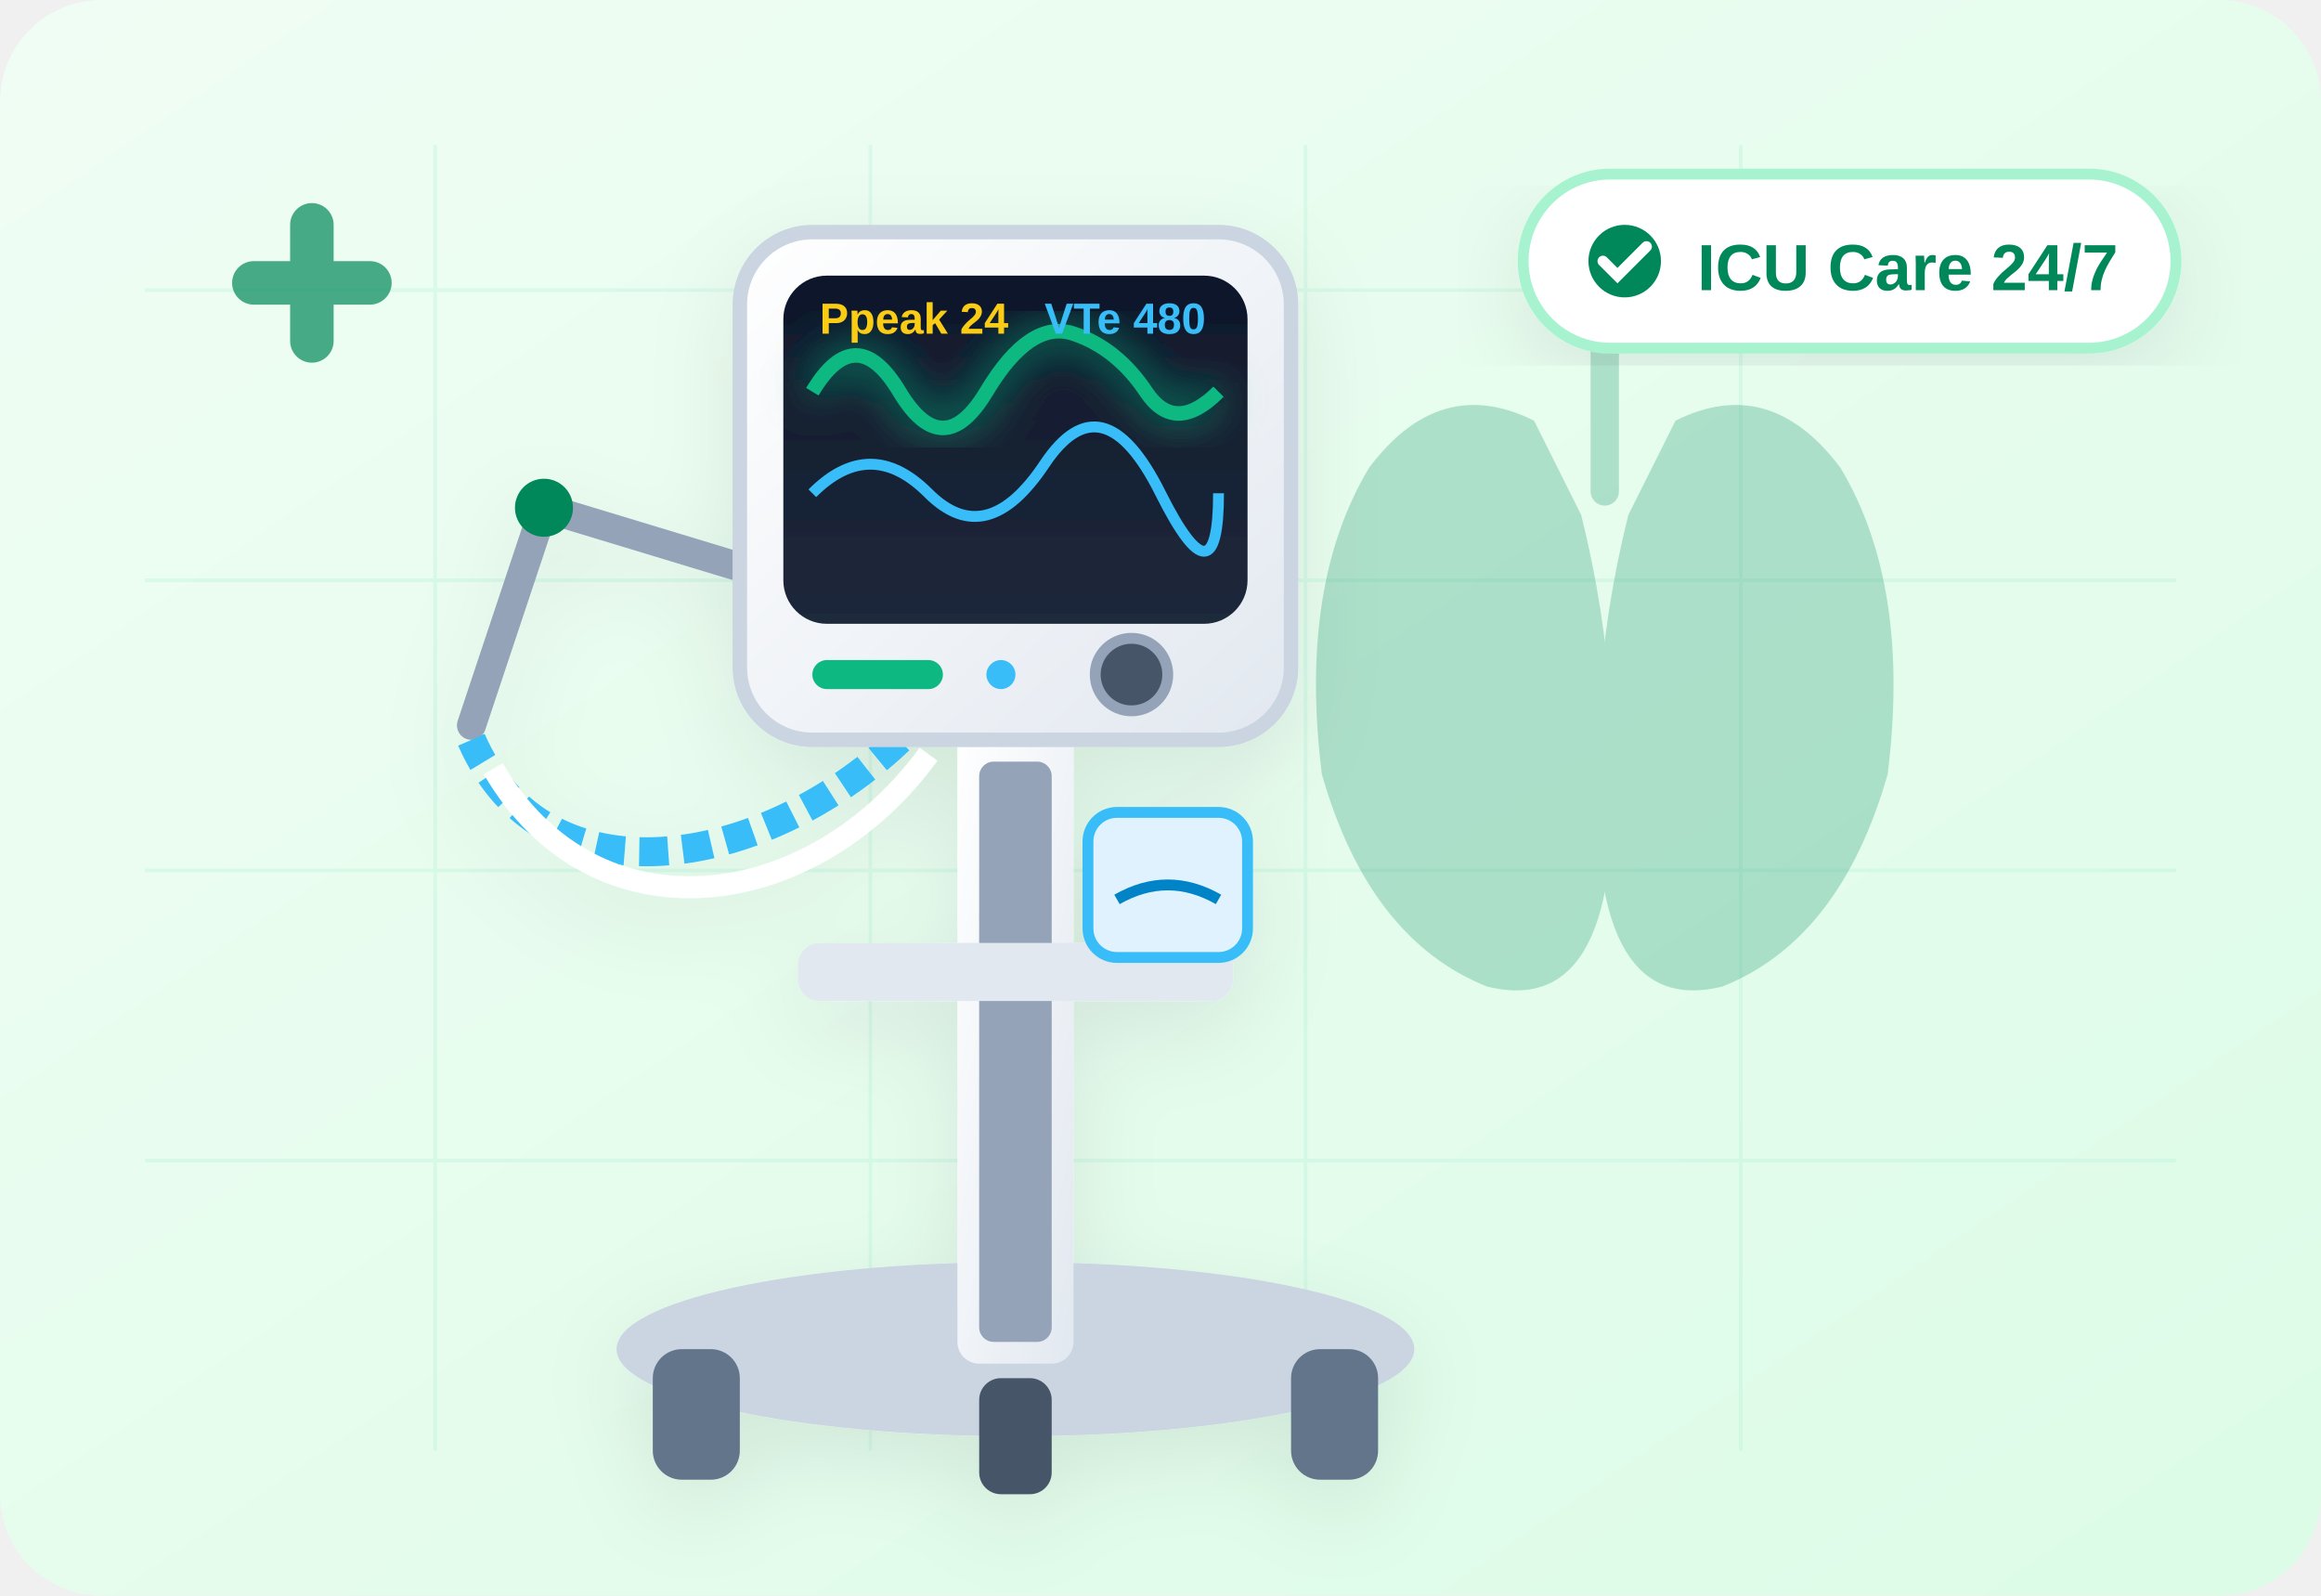
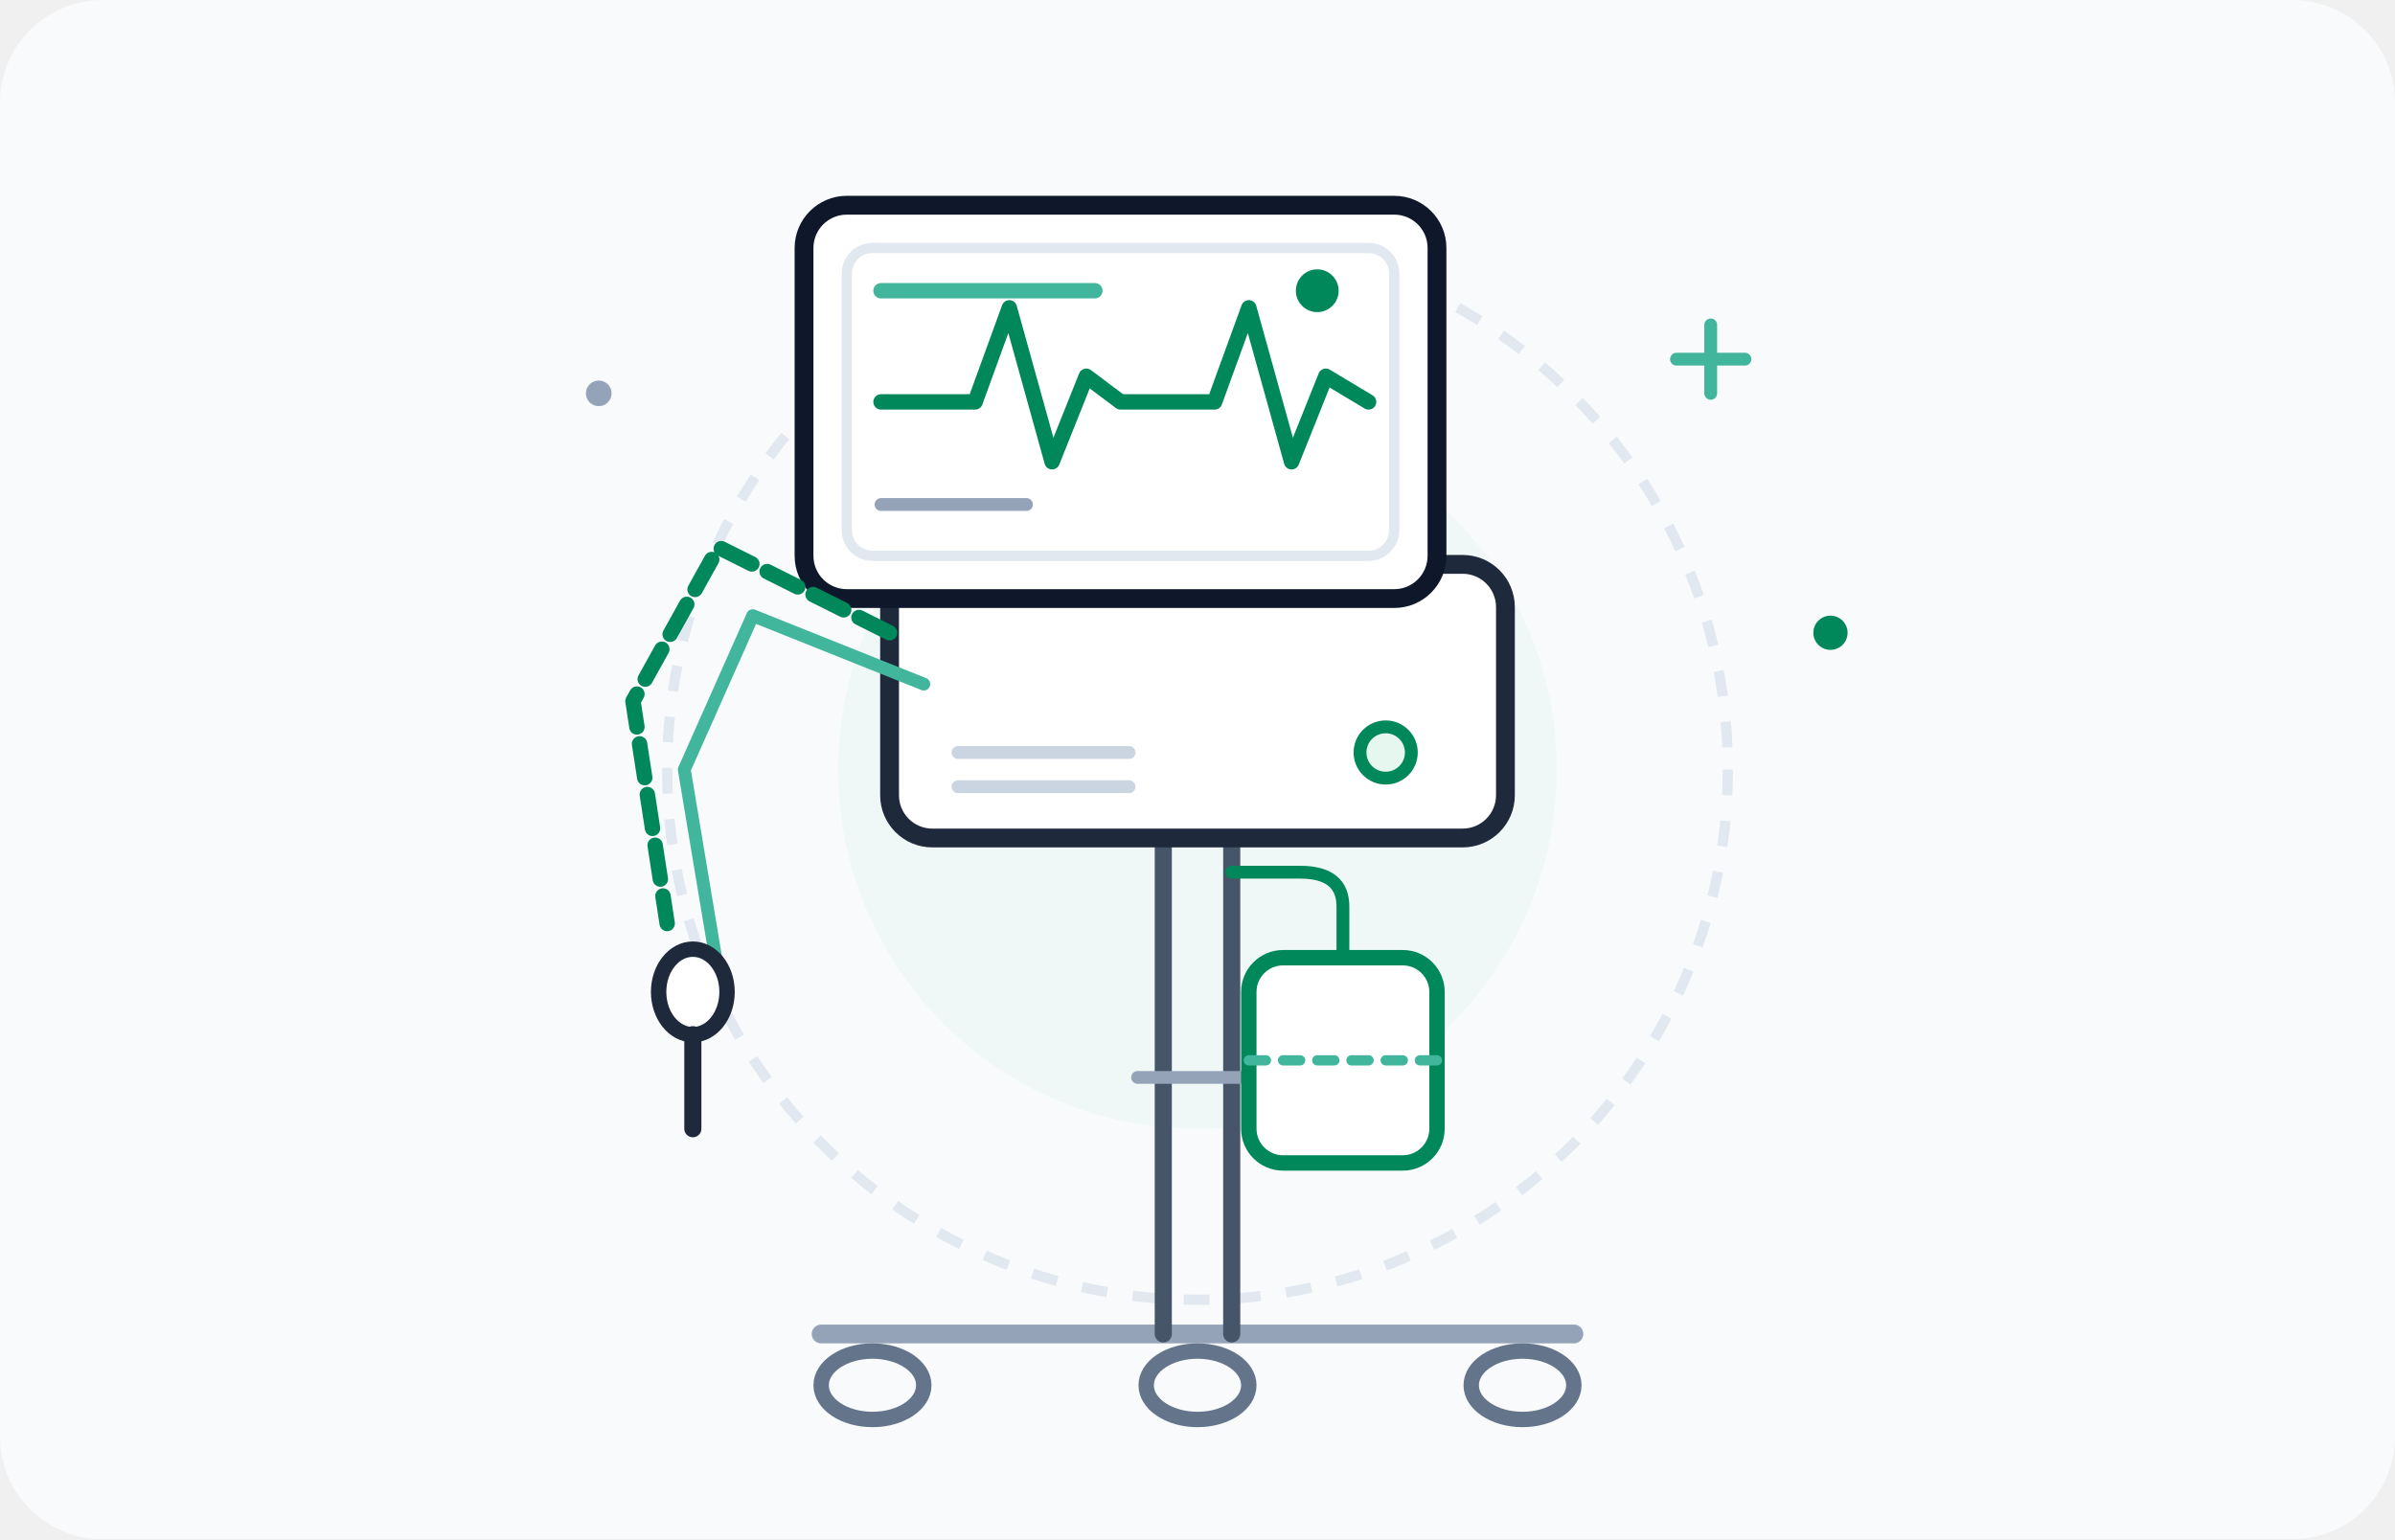
- <svg xmlns="http://www.w3.org/2000/svg" viewBox="0 0 320 220" width="100%" height="100%">
-   <defs>
-     <linearGradient id="icuBg" x1="0%" y1="0%" x2="100%" y2="100%">
-       <stop offset="0%" stop-color="#f0fdf4" />
-       <stop offset="100%" stop-color="#dcfce7" />
-     </linearGradient>
-     <linearGradient id="screenGrad" x1="0%" y1="0%" x2="0%" y2="100%">
-       <stop offset="0%" stop-color="#0f172a" />
-       <stop offset="100%" stop-color="#1e293b" />
-     </linearGradient>
-     <linearGradient id="bodyGrad" x1="0%" y1="0%" x2="100%" y2="100%">
-       <stop offset="0%" stop-color="#ffffff" />
-       <stop offset="100%" stop-color="#e2e8f0" />
-     </linearGradient>
-     <linearGradient id="tealGrad" x1="0%" y1="0%" x2="100%" y2="0%">
-       <stop offset="0%" stop-color="#00875a" />
-       <stop offset="100%" stop-color="#10b981" />
-     </linearGradient>
-     <filter id="softGlow" x="-20%" y="-20%" width="140%" height="140%">
-       <feGaussianBlur stdDeviation="3" result="blur" />
-       <feComposite in="SourceGraphic" in2="blur" operator="over" />
-     </filter>
-     <filter id="dropShadow" x="-10%" y="-10%" width="120%" height="120%">
-       <feDropShadow dx="0" dy="4" stdDeviation="6" flood-color="#0f172a" flood-opacity="0.08" />
-     </filter>
-   </defs>
-   <rect width="320" height="220" rx="14" fill="url(#icuBg)" />
-   <g stroke="#bbf2dc" stroke-width="0.5" opacity="0.4">
-     <line x1="20" y1="40" x2="300" y2="40" />
-     <line x1="20" y1="80" x2="300" y2="80" />
-     <line x1="20" y1="120" x2="300" y2="120" />
-     <line x1="20" y1="160" x2="300" y2="160" />
-     <line x1="60" y1="20" x2="60" y2="200" />
-     <line x1="120" y1="20" x2="120" y2="200" />
-     <line x1="180" y1="20" x2="180" y2="200" />
-     <line x1="240" y1="20" x2="240" y2="200" />
-   </g>
-   <g opacity="0.25" transform="translate(205, 45) scale(0.65)">
-     <path d="M40,20 Q60,10 75,30 Q90,55 85,95 Q75,130 50,140 Q30,145 25,120 Q20,80 30,40 Z" fill="#00875a" />
-     <path d="M10,20 Q-10,10 -25,30 Q-40,55 -35,95 Q-25,130 0,140 Q20,145 25,120 Q30,80 20,40 Z" fill="#00875a" />
-     <line x1="25" y1="0" x2="25" y2="35" stroke="#00875a" stroke-width="6" stroke-linecap="round" />
-   </g>
-   <g filter="url(#dropShadow)">
-     <ellipse cx="140" cy="186" rx="55" ry="12" fill="#cbd5e1" />
-     <rect x="90" y="186" width="12" height="18" rx="4" fill="#64748b" />
-     <rect x="178" y="186" width="12" height="18" rx="4" fill="#64748b" />
-     <rect x="135" y="190" width="10" height="16" rx="3" fill="#475569" />
-     <rect x="132" y="100" width="16" height="88" rx="3" fill="url(#bodyGrad)" />
-     <rect x="135" y="105" width="10" height="80" rx="2" fill="#94a3b8" />
-     <rect x="110" y="130" width="60" height="8" rx="3" fill="#e2e8f0" />
-     <rect x="150" y="112" width="22" height="20" rx="4" fill="#e0f2fe" stroke="#38bdf8" stroke-width="1.5" />
-     <path d="M154,124 Q161,120 168,124" stroke="#0284c7" stroke-width="1.5" fill="none" />
-     <path d="M108,80 L75,70 L65,100" fill="none" stroke="#94a3b8" stroke-width="4" stroke-linecap="round" stroke-linejoin="round" />
-     <circle cx="75" cy="70" r="4" fill="#00875a" />
-     <path d="M124,102 C105,120 75,125 65,102" fill="none" stroke="#38bdf8" stroke-width="4" stroke-dasharray="4,2" />
-     <path d="M128,104 C112,126 82,130 68,106" fill="none" stroke="#ffffff" stroke-width="3" />
-     <rect x="102" y="32" width="76" height="70" rx="10" fill="url(#bodyGrad)" stroke="#cbd5e1" stroke-width="2" />
-     <rect x="108" y="38" width="64" height="48" rx="6" fill="url(#screenGrad)" />
-     <path d="M112,54 Q118,44 124,54 T136,54 T148,46 T158,54 T168,54" fill="none" stroke="#10b981" stroke-width="2" filter="url(#softGlow)" />
-     <path d="M112,68 Q120,60 128,68 T144,64 T160,68 T168,68" fill="none" stroke="#38bdf8" stroke-width="1.5" />
-     <text x="113" y="46" font-family="Arial, sans-serif" font-size="6" font-weight="bold" fill="#facc15">Ppeak 24</text>
-     <text x="144" y="46" font-family="Arial, sans-serif" font-size="6" font-weight="bold" fill="#38bdf8">VTe 480</text>
-     <circle cx="156" cy="93" r="5" fill="#475569" stroke="#94a3b8" stroke-width="1.5" />
-     <rect x="112" y="91" width="18" height="4" rx="2" fill="#10b981" />
-     <circle cx="138" cy="93" r="2" fill="#38bdf8" />
-   </g>
-   <g transform="translate(210, 24)" filter="url(#dropShadow)">
-     <rect width="90" height="24" rx="12" fill="#ffffff" stroke="#a7f3d0" stroke-width="1.5" />
-     <circle cx="14" cy="12" r="5" fill="#00875a" />
-     <path d="M11,12 L13,14 L17,10" fill="none" stroke="#ffffff" stroke-width="1.5" stroke-linecap="round" />
-     <text x="24" y="16" font-family="Arial, sans-serif" font-size="9" font-weight="bold" fill="#00875a">ICU Care 24/7</text>
-   </g>
-   <g transform="translate(32, 28)" opacity="0.7">
-     <rect x="8" y="0" width="6" height="22" rx="3" fill="#00875a" />
-     <rect x="0" y="8" width="22" height="6" rx="3" fill="#00875a" />
+ <svg xmlns="http://www.w3.org/2000/svg" viewBox="0 0 280 180" width="100%" height="100%" fill="none">
+   <rect width="280" height="180" rx="12" fill="#f8fafc" />
+   <circle cx="140" cy="90" r="62" stroke="#e2e8f0" stroke-width="1.2" stroke-dasharray="3 3" />
+   <circle cx="140" cy="90" r="42" fill="#e6f7f0" fill-opacity="0.45" />
+   <g stroke-linecap="round" stroke-linejoin="round">
+     <path d="M96 156 L184 156" stroke="#94a3b8" stroke-width="2.2" />
+     <ellipse cx="102" cy="162" rx="6" ry="4" stroke="#64748b" stroke-width="1.8" />
+     <ellipse cx="140" cy="162" rx="6" ry="4" stroke="#64748b" stroke-width="1.8" />
+     <ellipse cx="178" cy="162" rx="6" ry="4" stroke="#64748b" stroke-width="1.8" />
+     <line x1="136" y1="96" x2="136" y2="156" stroke="#475569" stroke-width="2" />
+     <line x1="144" y1="96" x2="144" y2="156" stroke="#475569" stroke-width="2" />
+     <line x1="133" y1="126" x2="147" y2="126" stroke="#94a3b8" stroke-width="1.5" />
+     <rect x="146" y="112" width="22" height="24" rx="4" stroke="#00875a" stroke-width="1.8" fill="#ffffff" />
+     <line x1="146" y1="124" x2="168" y2="124" stroke="#42b69c" stroke-width="1.2" stroke-dasharray="2 2" />
+     <path d="M157 112 L157 106 Q157 102 152 102 L144 102" stroke="#00875a" stroke-width="1.5" />
+     <rect x="104" y="66" width="72" height="32" rx="5" stroke="#1e293b" stroke-width="2.2" fill="#ffffff" />
+     <line x1="112" y1="88" x2="132" y2="88" stroke="#cbd5e1" stroke-width="1.5" />
+     <line x1="112" y1="92" x2="132" y2="92" stroke="#cbd5e1" stroke-width="1.5" />
+     <circle cx="162" cy="88" r="3" stroke="#00875a" stroke-width="1.5" fill="#e6f7f0" />
+     <path d="M136 66 L136 52 L128 52" stroke="#475569" stroke-width="2" />
+     <rect x="94" y="24" width="74" height="46" rx="5" stroke="#0f172a" stroke-width="2.2" fill="#ffffff" />
+     <rect x="99" y="29" width="64" height="36" rx="3" stroke="#e2e8f0" stroke-width="1.2" fill="#ffffff" />
+     <path d="M103 47 L114 47 L118 36 L123 54 L127 44 L131 47 L142 47 L146 36 L151 54 L155 44 L160 47" stroke="#00875a" stroke-width="1.8" />
+     <line x1="103" y1="34" x2="128" y2="34" stroke="#42b69c" stroke-width="1.8" />
+     <line x1="103" y1="59" x2="120" y2="59" stroke="#94a3b8" stroke-width="1.5" />
+     <circle cx="154" cy="34" r="2.5" fill="#00875a" />
+     <path d="M104 74 L84 64 L74 82 L78 108" stroke="#00875a" stroke-width="1.8" stroke-dasharray="4 2" />
+     <path d="M108 80 L88 72 L80 90 L84 114" stroke="#42b69c" stroke-width="1.5" />
+     <ellipse cx="81" cy="116" rx="4" ry="5" stroke="#1e293b" stroke-width="1.8" fill="#ffffff" />
+     <path d="M81 121 L81 132" stroke="#1e293b" stroke-width="2" />
+     <path d="M196 42 L204 42 M200 38 L200 46" stroke="#42b69c" stroke-width="1.5" />
+     <circle cx="214" cy="74" r="2" fill="#00875a" />
+     <circle cx="70" cy="46" r="1.5" fill="#94a3b8" />
  </g>
</svg>
